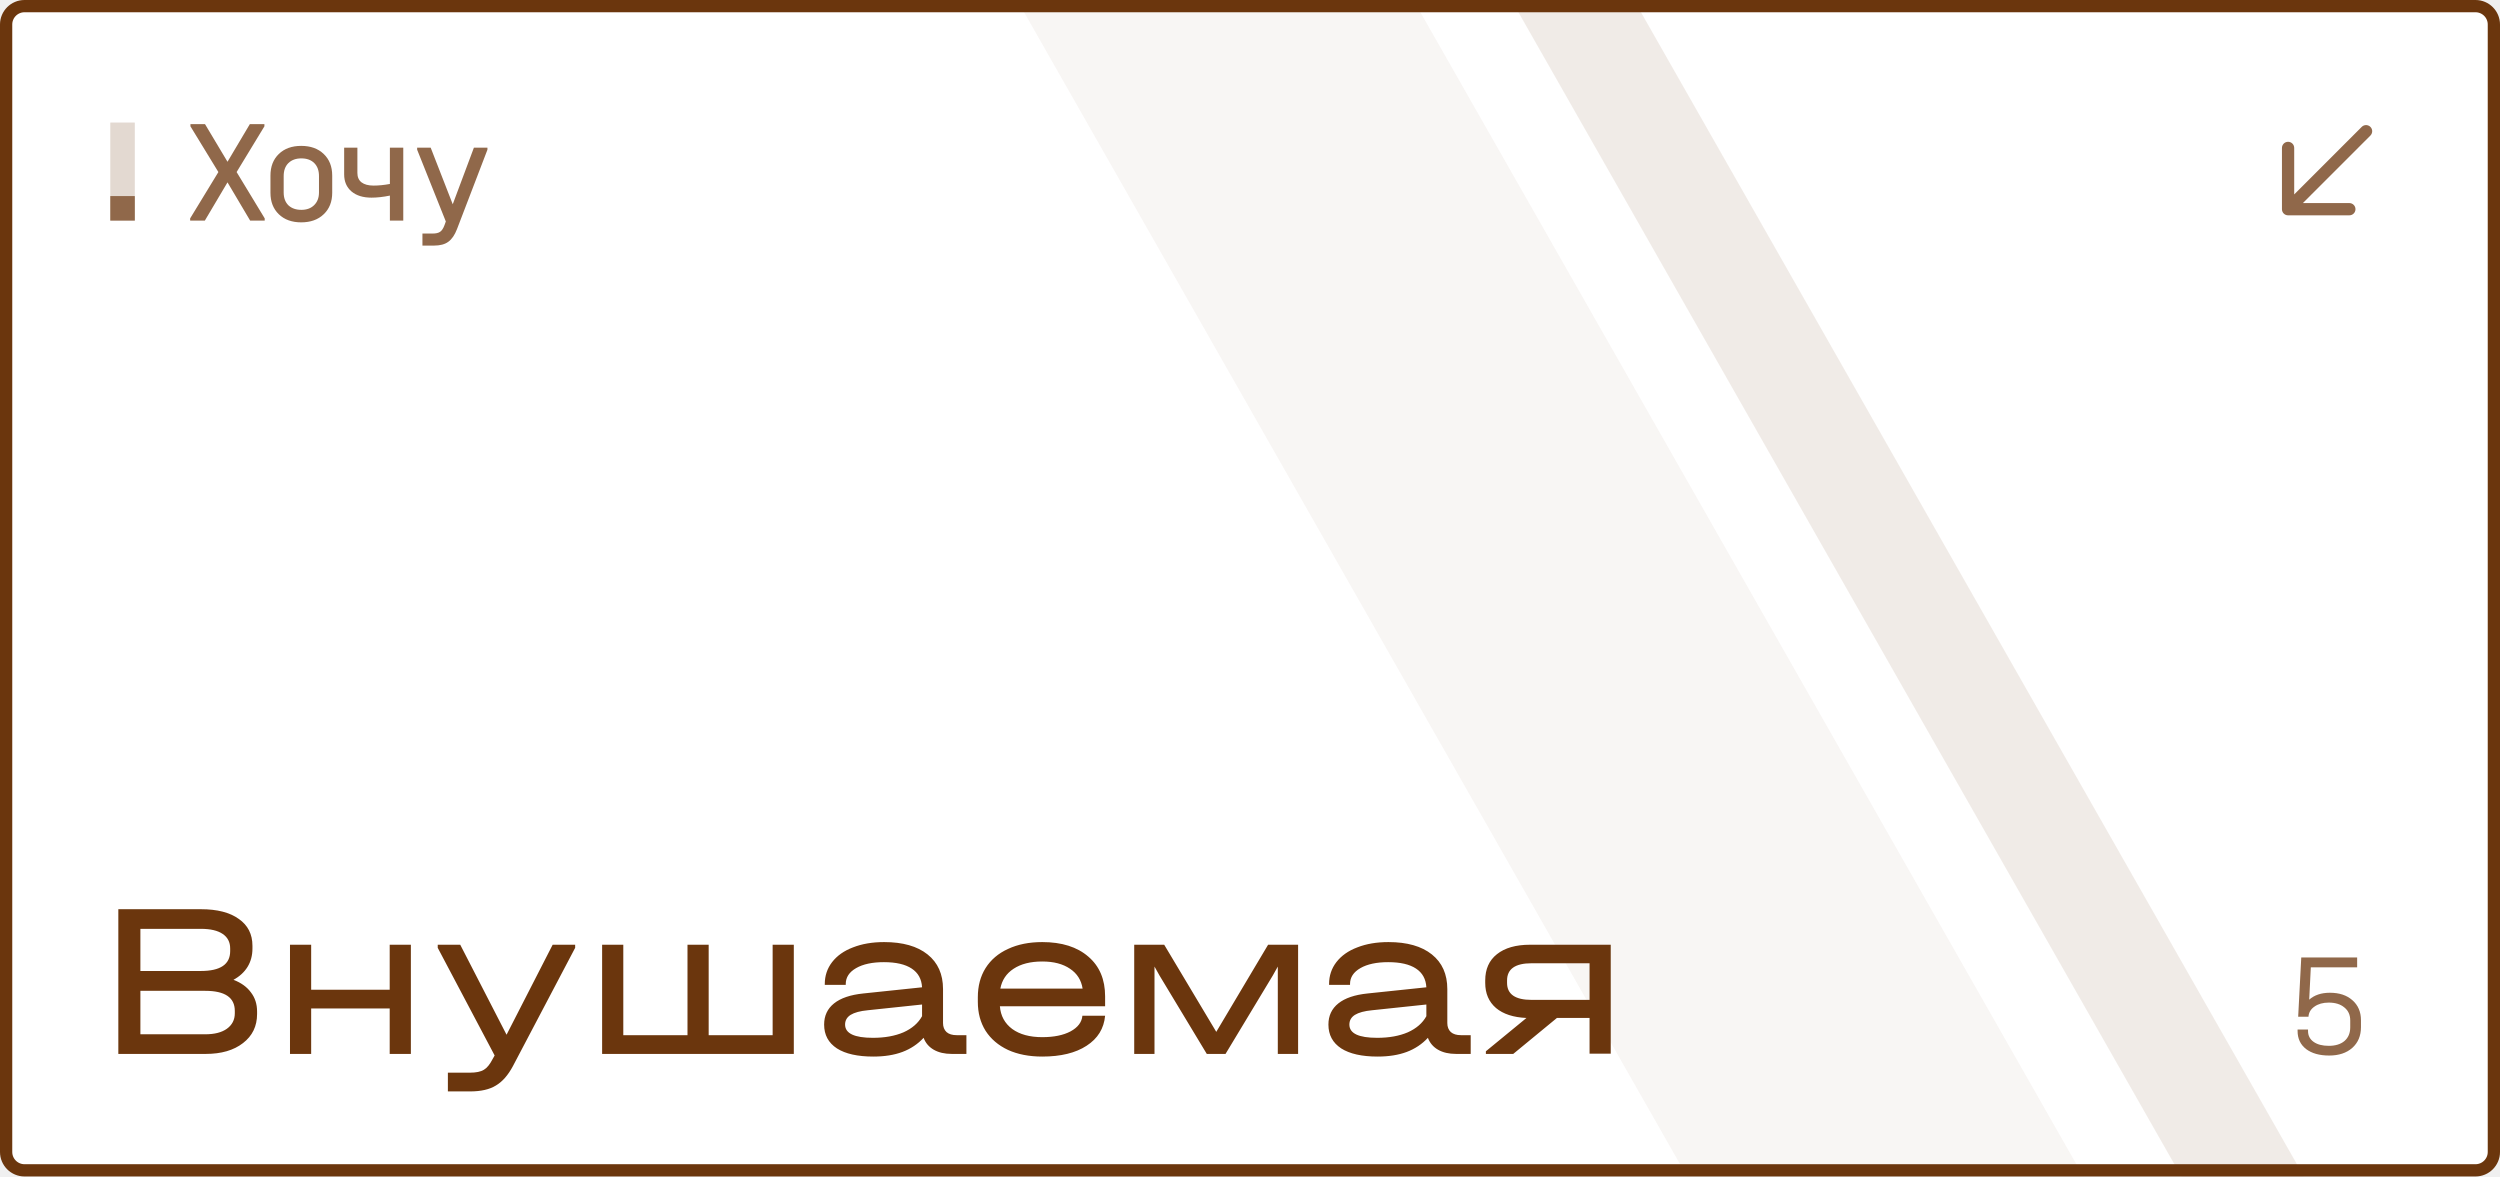
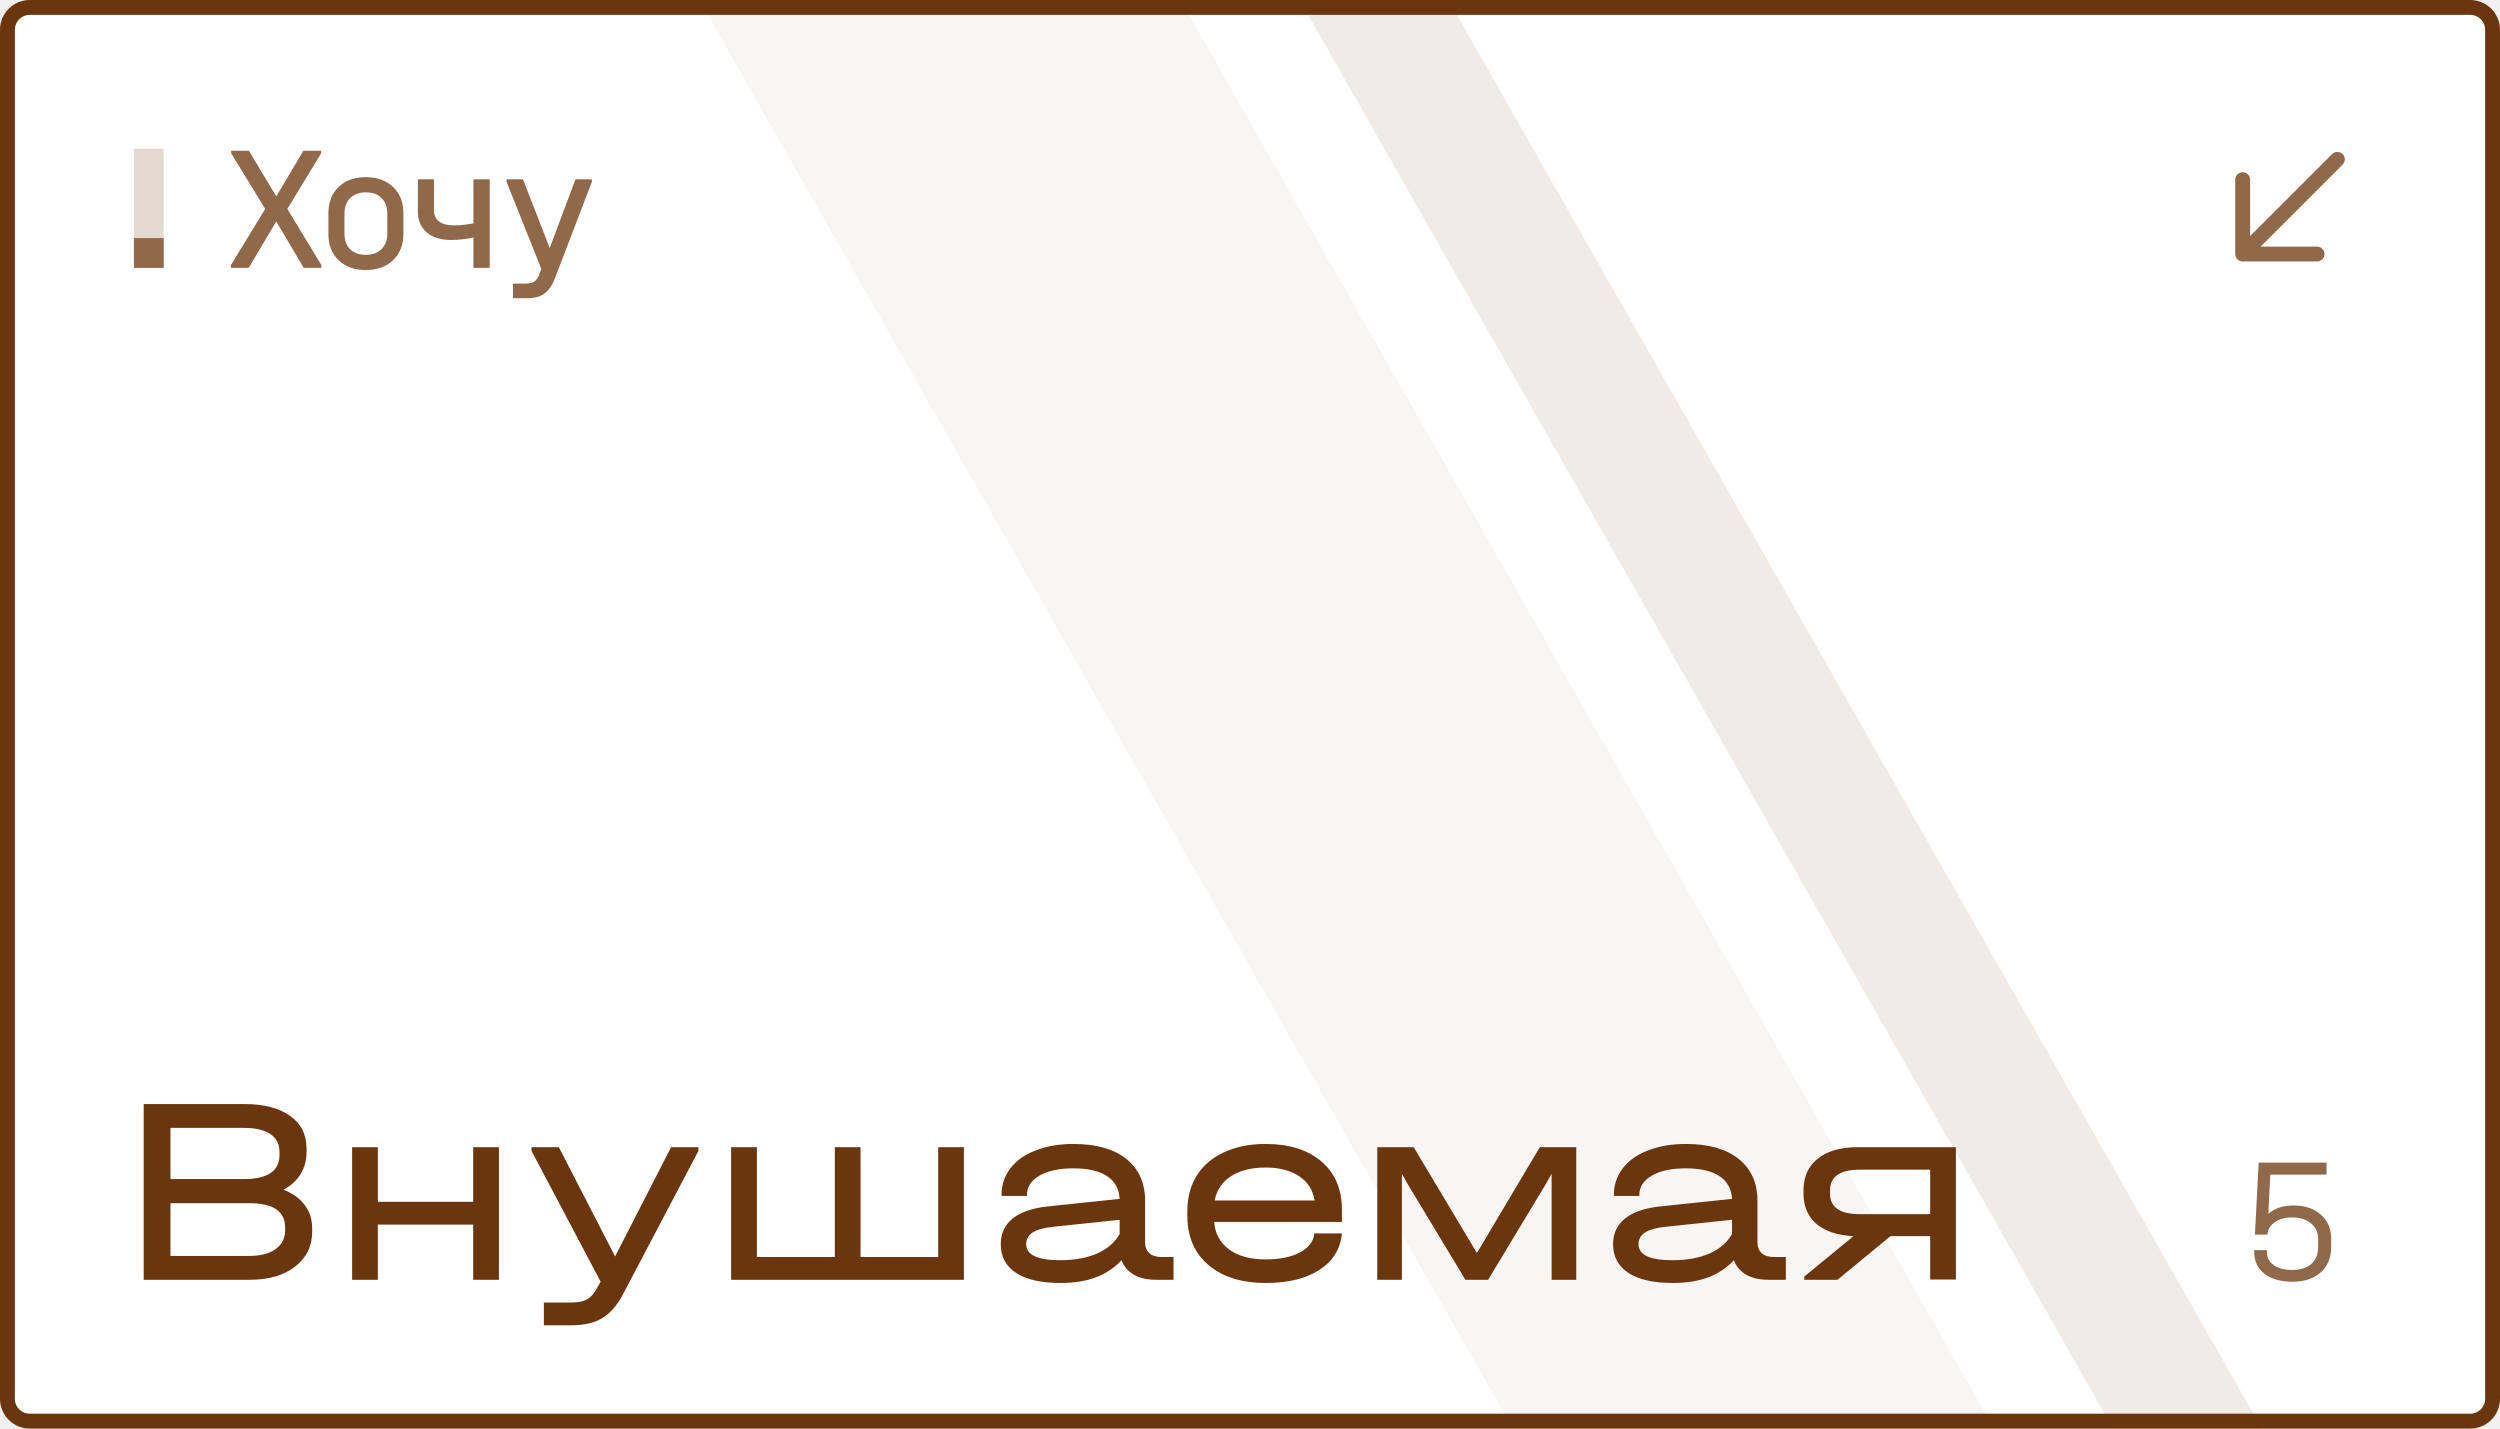
- <svg xmlns="http://www.w3.org/2000/svg" width="204" height="96" viewBox="0 0 204 96" fill="none">
-   <g clip-path="url(#clip0_1142_50023)">
-     <rect x="-0.5" y="0.5" width="203" height="95" rx="1.5" transform="matrix(-1 0 0 1 203 0)" fill="white" stroke="#6B360D" />
-     <path opacity="0.05" d="M170 96L115.333 0H83L137.667 96H170Z" fill="#6B360D" />
-     <path opacity="0.1" d="M133.333 0L188 96H178L123.333 0H133.333Z" fill="#6B360D" />
-     <path d="M19.052 79.952C19.676 80.192 20.15 80.534 20.474 80.978C20.81 81.41 20.978 81.932 20.978 82.544V82.742C20.978 83.738 20.594 84.53 19.826 85.118C19.07 85.706 18.056 86 16.784 86H9.656V74.192H16.406C17.726 74.192 18.752 74.456 19.484 74.984C20.228 75.5 20.6 76.232 20.6 77.18V77.396C20.6 77.96 20.468 78.458 20.204 78.89C19.94 79.322 19.556 79.676 19.052 79.952ZM11.456 75.794V79.232H16.388C17.984 79.232 18.782 78.692 18.782 77.612V77.396C18.782 76.88 18.578 76.484 18.17 76.208C17.762 75.932 17.174 75.794 16.406 75.794H11.456ZM19.16 82.49C19.16 81.398 18.356 80.852 16.748 80.852H11.456V84.398H16.748C17.504 84.398 18.092 84.248 18.512 83.948C18.944 83.636 19.16 83.216 19.16 82.688V82.49ZM25.391 77.09V80.762H31.799V77.09H33.527V86H31.799V82.292H25.391V86H23.663V77.09H25.391ZM46.933 77.09V77.342L41.857 86.99C41.461 87.734 40.999 88.262 40.471 88.574C39.955 88.898 39.247 89.06 38.347 89.06H36.547V87.53H38.347C38.851 87.53 39.229 87.452 39.481 87.296C39.733 87.152 39.973 86.858 40.201 86.414L40.363 86.126L35.719 77.342V77.09H37.555L41.335 84.434L45.097 77.09H46.933ZM50.861 77.09V84.47H56.099V77.09H57.828V84.47H63.047V77.09H64.775V86H49.133V77.09H50.861ZM78.859 84.47V86H77.671C77.082 86 76.591 85.886 76.195 85.658C75.799 85.43 75.522 85.106 75.367 84.686C74.886 85.202 74.311 85.586 73.638 85.838C72.966 86.09 72.174 86.216 71.263 86.216C69.978 86.216 68.989 85.994 68.293 85.55C67.597 85.094 67.249 84.446 67.249 83.606C67.249 82.886 67.519 82.31 68.058 81.878C68.599 81.446 69.391 81.176 70.434 81.068L75.24 80.564C75.204 79.892 74.922 79.382 74.394 79.034C73.867 78.686 73.111 78.512 72.126 78.512C71.178 78.512 70.422 78.674 69.859 78.998C69.294 79.322 69.013 79.754 69.013 80.294V80.366H67.302V80.294C67.302 79.622 67.501 79.028 67.897 78.512C68.305 77.984 68.874 77.582 69.606 77.306C70.338 77.018 71.184 76.874 72.144 76.874C73.668 76.874 74.85 77.21 75.691 77.882C76.531 78.554 76.951 79.496 76.951 80.708V83.48C76.951 83.792 77.046 84.038 77.239 84.218C77.43 84.386 77.707 84.47 78.067 84.47H78.859ZM71.227 84.686C72.198 84.686 73.032 84.536 73.728 84.236C74.424 83.924 74.928 83.486 75.24 82.922V81.968L70.812 82.436C70.189 82.496 69.721 82.622 69.409 82.814C69.109 83.006 68.959 83.27 68.959 83.606C68.959 84.326 69.715 84.686 71.227 84.686ZM90.177 82.112H81.591C81.651 82.892 81.987 83.51 82.599 83.966C83.211 84.41 84.027 84.632 85.047 84.632C85.995 84.632 86.763 84.476 87.351 84.164C87.951 83.84 88.275 83.414 88.323 82.886H90.177C90.081 83.93 89.577 84.746 88.665 85.334C87.765 85.922 86.559 86.216 85.047 86.216C83.979 86.216 83.049 86.036 82.257 85.676C81.465 85.304 80.853 84.782 80.421 84.11C80.001 83.438 79.791 82.652 79.791 81.752V81.374C79.791 80.462 80.001 79.67 80.421 78.998C80.853 78.314 81.465 77.792 82.257 77.432C83.049 77.06 83.979 76.874 85.047 76.874C86.643 76.874 87.897 77.27 88.809 78.062C89.721 78.842 90.177 79.922 90.177 81.302V82.112ZM85.047 78.458C84.087 78.458 83.307 78.656 82.707 79.052C82.119 79.436 81.759 79.976 81.627 80.672H88.341C88.233 79.976 87.891 79.436 87.315 79.052C86.739 78.656 85.983 78.458 85.047 78.458ZM105.925 77.09V86H104.269V78.872L103.855 79.61L100.003 86H98.474L94.621 79.61L94.207 78.872V86H92.552V77.09H94.999L99.248 84.2L103.477 77.09H105.925ZM120.009 84.47V86H118.821C118.233 86 117.741 85.886 117.345 85.658C116.949 85.43 116.673 85.106 116.517 84.686C116.037 85.202 115.461 85.586 114.789 85.838C114.117 86.09 113.325 86.216 112.413 86.216C111.129 86.216 110.139 85.994 109.443 85.55C108.747 85.094 108.399 84.446 108.399 83.606C108.399 82.886 108.669 82.31 109.209 81.878C109.749 81.446 110.541 81.176 111.585 81.068L116.391 80.564C116.355 79.892 116.073 79.382 115.545 79.034C115.017 78.686 114.261 78.512 113.277 78.512C112.329 78.512 111.573 78.674 111.009 78.998C110.445 79.322 110.163 79.754 110.163 80.294V80.366H108.453V80.294C108.453 79.622 108.651 79.028 109.047 78.512C109.455 77.984 110.025 77.582 110.757 77.306C111.489 77.018 112.335 76.874 113.295 76.874C114.819 76.874 116.001 77.21 116.841 77.882C117.681 78.554 118.101 79.496 118.101 80.708V83.48C118.101 83.792 118.197 84.038 118.389 84.218C118.581 84.386 118.857 84.47 119.217 84.47H120.009ZM112.377 84.686C113.349 84.686 114.183 84.536 114.879 84.236C115.575 83.924 116.079 83.486 116.391 82.922V81.968L111.963 82.436C111.339 82.496 110.871 82.622 110.559 82.814C110.259 83.006 110.109 83.27 110.109 83.606C110.109 84.326 110.865 84.686 112.377 84.686ZM131.436 85.982H129.708V83.066H127.044L123.48 86H121.248V85.784L124.56 83.066C123.492 83.018 122.664 82.748 122.076 82.256C121.488 81.752 121.194 81.068 121.194 80.204V80.006C121.194 79.082 121.512 78.368 122.148 77.864C122.796 77.348 123.696 77.09 124.848 77.09H131.436V85.982ZM129.708 81.59V78.602H124.974C123.642 78.602 122.976 79.07 122.976 80.006V80.204C122.976 81.128 123.642 81.59 124.974 81.59H129.708Z" fill="#6B360D" />
+ <svg xmlns="http://www.w3.org/2000/svg" width="168" height="96" viewBox="0 0 168 96" fill="none">
+   <g clip-path="url(#clip0_1403_51508)">
+     <rect x="-0.5" y="0.5" width="167" height="95" rx="1.5" transform="matrix(-1 0 0 1 167 0.000488281)" fill="white" stroke="#6B360D" />
+     <path opacity="0.05" d="M134 96.001L79.333 0H47L101.667 96.001H134Z" fill="#6B360D" />
+     <path opacity="0.1" d="M97.333 0L152 96.001H142L87.333 0H97.333Z" fill="#6B360D" />
+     <path d="M19.052 79.953C19.676 80.192 20.15 80.534 20.474 80.978C20.81 81.41 20.978 81.933 20.978 82.544V82.743C20.978 83.739 20.594 84.531 19.826 85.118C19.07 85.707 18.056 86.001 16.784 86.001H9.656V74.192H16.406C17.726 74.192 18.752 74.457 19.484 74.984C20.228 75.501 20.6 76.233 20.6 77.18V77.397C20.6 77.96 20.468 78.459 20.204 78.891C19.94 79.323 19.556 79.677 19.052 79.953ZM11.456 75.794V79.233H16.388C17.984 79.233 18.782 78.692 18.782 77.612V77.397C18.782 76.88 18.578 76.484 18.17 76.209C17.762 75.933 17.174 75.794 16.406 75.794H11.456ZM19.16 82.49C19.16 81.398 18.356 80.853 16.748 80.853H11.456V84.398H16.748C17.504 84.398 18.092 84.249 18.512 83.948C18.944 83.636 19.16 83.216 19.16 82.689V82.49ZM25.391 77.091V80.763H31.799V77.091H33.527V86.001H31.799V82.293H25.391V86.001H23.663V77.091H25.391ZM46.933 77.091V77.343L41.857 86.99C41.461 87.734 40.999 88.263 40.471 88.575C39.955 88.898 39.247 89.061 38.347 89.061H36.547V87.531H38.347C38.851 87.531 39.229 87.453 39.481 87.296C39.733 87.153 39.973 86.859 40.201 86.415L40.363 86.126L35.719 77.343V77.091H37.555L41.335 84.434L45.097 77.091H46.933ZM50.861 77.091V84.471H56.099V77.091H57.828V84.471H63.047V77.091H64.775V86.001H49.133V77.091H50.861ZM78.859 84.471V86.001H77.671C77.082 86.001 76.591 85.886 76.195 85.659C75.799 85.43 75.522 85.106 75.367 84.686C74.886 85.203 74.311 85.587 73.638 85.838C72.966 86.091 72.174 86.216 71.263 86.216C69.978 86.216 68.989 85.995 68.293 85.55C67.597 85.094 67.249 84.447 67.249 83.606C67.249 82.886 67.519 82.311 68.058 81.879C68.599 81.447 69.391 81.177 70.434 81.069L75.24 80.564C75.204 79.892 74.922 79.382 74.394 79.034C73.867 78.686 73.111 78.513 72.126 78.513C71.178 78.513 70.422 78.674 69.859 78.999C69.294 79.323 69.013 79.754 69.013 80.294V80.367H67.302V80.294C67.302 79.623 67.501 79.028 67.897 78.513C68.305 77.984 68.874 77.582 69.606 77.306C70.338 77.019 71.184 76.874 72.144 76.874C73.668 76.874 74.85 77.21 75.691 77.882C76.531 78.555 76.951 79.496 76.951 80.709V83.481C76.951 83.793 77.046 84.038 77.239 84.219C77.43 84.386 77.707 84.471 78.067 84.471H78.859ZM71.227 84.686C72.198 84.686 73.032 84.537 73.728 84.237C74.424 83.924 74.928 83.487 75.24 82.922V81.969L70.812 82.436C70.189 82.496 69.721 82.623 69.409 82.814C69.109 83.007 68.959 83.27 68.959 83.606C68.959 84.326 69.715 84.686 71.227 84.686ZM90.177 82.112H81.591C81.651 82.892 81.987 83.51 82.599 83.966C83.211 84.41 84.027 84.632 85.047 84.632C85.995 84.632 86.763 84.477 87.351 84.165C87.951 83.841 88.275 83.415 88.323 82.886H90.177C90.081 83.93 89.577 84.746 88.665 85.335C87.765 85.922 86.559 86.216 85.047 86.216C83.979 86.216 83.049 86.037 82.257 85.677C81.465 85.305 80.853 84.782 80.421 84.111C80.001 83.439 79.791 82.653 79.791 81.752V81.374C79.791 80.463 80.001 79.671 80.421 78.999C80.853 78.314 81.465 77.793 82.257 77.433C83.049 77.061 83.979 76.874 85.047 76.874C86.643 76.874 87.897 77.27 88.809 78.062C89.721 78.843 90.177 79.922 90.177 81.302V82.112ZM85.047 78.459C84.087 78.459 83.307 78.656 82.707 79.052C82.119 79.436 81.759 79.977 81.627 80.672H88.341C88.233 79.977 87.891 79.436 87.315 79.052C86.739 78.656 85.983 78.459 85.047 78.459ZM105.925 77.091V86.001H104.269V78.873L103.855 79.611L100.003 86.001H98.474L94.621 79.611L94.207 78.873V86.001H92.552V77.091H94.999L99.248 84.201L103.477 77.091H105.925ZM120.009 84.471V86.001H118.821C118.233 86.001 117.741 85.886 117.345 85.659C116.949 85.43 116.673 85.106 116.517 84.686C116.037 85.203 115.461 85.587 114.789 85.838C114.117 86.091 113.325 86.216 112.413 86.216C111.129 86.216 110.139 85.995 109.443 85.55C108.747 85.094 108.399 84.447 108.399 83.606C108.399 82.886 108.669 82.311 109.209 81.879C109.749 81.447 110.541 81.177 111.585 81.069L116.391 80.564C116.355 79.892 116.073 79.382 115.545 79.034C115.017 78.686 114.261 78.513 113.277 78.513C112.329 78.513 111.573 78.674 111.009 78.999C110.445 79.323 110.163 79.754 110.163 80.294V80.367H108.453V80.294C108.453 79.623 108.651 79.028 109.047 78.513C109.455 77.984 110.025 77.582 110.757 77.306C111.489 77.019 112.335 76.874 113.295 76.874C114.819 76.874 116.001 77.21 116.841 77.882C117.681 78.555 118.101 79.496 118.101 80.709V83.481C118.101 83.793 118.197 84.038 118.389 84.219C118.581 84.386 118.857 84.471 119.217 84.471H120.009ZM112.377 84.686C113.349 84.686 114.183 84.537 114.879 84.237C115.575 83.924 116.079 83.487 116.391 82.922V81.969L111.963 82.436C111.339 82.496 110.871 82.623 110.559 82.814C110.259 83.007 110.109 83.27 110.109 83.606C110.109 84.326 110.865 84.686 112.377 84.686ZM131.436 85.983H129.708V83.067H127.044L123.48 86.001H121.248V85.784L124.56 83.067C123.492 83.019 122.664 82.749 122.076 82.257C121.488 81.752 121.194 81.069 121.194 80.204V80.007C121.194 79.082 121.512 78.368 122.148 77.865C122.796 77.349 123.696 77.091 124.848 77.091H131.436V85.983ZM129.708 81.591V78.603H124.974C123.642 78.603 122.976 79.07 122.976 80.007V80.204C122.976 81.129 123.642 81.591 124.974 81.591H129.708Z" fill="#6B360D" />
    <g opacity="0.75">
-       <path d="M186.207 17.085C186.207 17.081 186.207 17.077 186.207 17.073C186.207 17.073 186.207 17.073 186.207 17.073C186.207 17.072 186.207 17.072 186.207 17.071C186.207 17.071 186.207 17.071 186.207 17.071L186.207 12.071C186.207 11.795 186.431 11.571 186.707 11.571C186.983 11.571 187.207 11.795 187.207 12.071V15.864L192.717 10.354C192.913 10.158 193.229 10.158 193.425 10.354C193.62 10.549 193.62 10.865 193.425 11.061L187.914 16.571L191.707 16.571C191.983 16.571 192.207 16.795 192.207 17.071C192.207 17.347 191.983 17.571 191.707 17.571L186.707 17.571C186.435 17.571 186.214 17.355 186.207 17.085Z" fill="#6B360D" />
+       <path d="M150.207 17.085C150.207 17.081 150.207 17.077 150.207 17.073C150.207 17.073 150.207 17.073 150.207 17.073C150.207 17.073 150.207 17.072 150.207 17.072C150.207 17.072 150.207 17.071 150.207 17.072L150.207 12.072C150.207 11.795 150.431 11.572 150.707 11.572C150.983 11.572 151.207 11.795 151.207 12.072V15.864L156.717 10.354C156.913 10.159 157.229 10.159 157.425 10.354C157.62 10.549 157.62 10.866 157.425 11.061L151.914 16.572L155.707 16.572C155.983 16.572 156.207 16.795 156.207 17.072C156.207 17.348 155.983 17.572 155.707 17.572L150.707 17.572C150.435 17.572 150.214 17.355 150.207 17.085Z" fill="#6B360D" />
    </g>
-     <path opacity="0.75" d="M21.6 17.82V18H20.412L18.564 14.88L16.716 18H15.516V17.82L17.82 14.04L15.54 10.308V10.128H16.728L18.564 13.2L20.388 10.128H21.576V10.308L19.308 14.04L21.6 17.82ZM24.576 18.144C23.817 18.144 23.209 17.924 22.753 17.484C22.297 17.044 22.069 16.46 22.069 15.732V14.328C22.069 13.592 22.297 13.004 22.753 12.564C23.209 12.124 23.817 11.904 24.576 11.904C25.345 11.904 25.956 12.124 26.413 12.564C26.877 13.004 27.108 13.592 27.108 14.328V15.732C27.108 16.46 26.877 17.044 26.413 17.484C25.956 17.924 25.345 18.144 24.576 18.144ZM24.588 17.124C25.029 17.124 25.377 16.996 25.633 16.74C25.896 16.484 26.029 16.14 26.029 15.708V14.364C26.029 13.916 25.901 13.564 25.645 13.308C25.389 13.052 25.037 12.924 24.588 12.924C24.148 12.924 23.797 13.052 23.532 13.308C23.276 13.564 23.148 13.916 23.148 14.364V15.708C23.148 16.148 23.276 16.496 23.532 16.752C23.797 17 24.148 17.124 24.588 17.124ZM32.907 12.048V18H31.815V15.96C31.271 16.072 30.771 16.128 30.315 16.128C29.627 16.128 29.083 15.96 28.683 15.624C28.283 15.28 28.083 14.816 28.083 14.232V12.048H29.163V14.112C29.163 14.448 29.275 14.704 29.499 14.88C29.731 15.056 30.059 15.144 30.483 15.144C30.891 15.144 31.335 15.1 31.815 15.012V12.048H32.907ZM39.775 12.048V12.216L37.291 18.696C37.107 19.176 36.871 19.52 36.583 19.728C36.303 19.936 35.915 20.04 35.419 20.04H34.471V19.056H35.323C35.571 19.056 35.763 19.012 35.899 18.924C36.043 18.836 36.167 18.652 36.271 18.372L36.379 18.072L34.039 12.216V12.048H35.143L36.943 16.668L38.671 12.048H39.775Z" fill="#6B360D" />
-     <path opacity="0.75" d="M190.123 81.008C190.891 81.008 191.503 81.212 191.959 81.62C192.423 82.028 192.655 82.572 192.655 83.252V83.816C192.655 84.52 192.419 85.084 191.947 85.508C191.475 85.924 190.847 86.132 190.063 86.132C189.271 86.132 188.643 85.956 188.179 85.604C187.715 85.244 187.483 84.752 187.483 84.128V84.008H188.335V84.128C188.335 84.504 188.487 84.8 188.791 85.016C189.095 85.232 189.507 85.34 190.027 85.34C190.571 85.34 190.999 85.208 191.311 84.944C191.623 84.672 191.779 84.3 191.779 83.828V83.264C191.779 82.816 191.619 82.464 191.299 82.208C190.987 81.944 190.563 81.812 190.027 81.812C189.555 81.812 189.167 81.92 188.863 82.136C188.559 82.344 188.395 82.62 188.371 82.964H187.531L187.783 78.128H192.343V78.932H188.563L188.431 81.572C188.855 81.196 189.419 81.008 190.123 81.008Z" fill="#6B360D" />
+     <path opacity="0.75" d="M21.6 17.82V18H20.412L18.564 14.88L16.716 18H15.516V17.82L17.82 14.04L15.54 10.309V10.129H16.728L18.564 13.2L20.388 10.129H21.576V10.309L19.308 14.04L21.6 17.82ZM24.576 18.145C23.817 18.145 23.209 17.924 22.753 17.485C22.297 17.044 22.069 16.46 22.069 15.732V14.329C22.069 13.592 22.297 13.005 22.753 12.565C23.209 12.124 23.817 11.905 24.576 11.905C25.345 11.905 25.956 12.124 26.413 12.565C26.877 13.005 27.108 13.592 27.108 14.329V15.732C27.108 16.46 26.877 17.044 26.413 17.485C25.956 17.924 25.345 18.145 24.576 18.145ZM24.588 17.125C25.029 17.125 25.377 16.997 25.633 16.741C25.896 16.485 26.029 16.14 26.029 15.709V14.364C26.029 13.916 25.901 13.565 25.645 13.309C25.389 13.053 25.037 12.925 24.588 12.925C24.148 12.925 23.797 13.053 23.532 13.309C23.276 13.565 23.148 13.916 23.148 14.364V15.709C23.148 16.148 23.276 16.497 23.532 16.753C23.797 17 24.148 17.125 24.588 17.125ZM32.907 12.049V18H31.815V15.96C31.271 16.073 30.771 16.128 30.315 16.128C29.627 16.128 29.083 15.96 28.683 15.624C28.283 15.28 28.083 14.816 28.083 14.232V12.049H29.163V14.113C29.163 14.448 29.275 14.704 29.499 14.88C29.731 15.056 30.059 15.145 30.483 15.145C30.891 15.145 31.335 15.101 31.815 15.012V12.049H32.907ZM39.775 12.049V12.216L37.291 18.697C37.107 19.177 36.871 19.52 36.583 19.729C36.303 19.936 35.915 20.041 35.419 20.041H34.471V19.056H35.323C35.571 19.056 35.763 19.012 35.899 18.924C36.043 18.837 36.167 18.652 36.271 18.372L36.379 18.073L34.039 12.216V12.049H35.143L36.943 16.669L38.671 12.049H39.775Z" fill="#6B360D" />
+     <path opacity="0.75" d="M154.123 81.008C154.891 81.008 155.503 81.213 155.959 81.621C156.423 82.028 156.655 82.573 156.655 83.252V83.817C156.655 84.52 156.419 85.085 155.947 85.508C155.475 85.924 154.847 86.132 154.063 86.132C153.271 86.132 152.643 85.957 152.179 85.605C151.715 85.245 151.483 84.752 151.483 84.129V84.008H152.335V84.129C152.335 84.504 152.487 84.8 152.791 85.016C153.095 85.233 153.507 85.341 154.027 85.341C154.571 85.341 154.999 85.209 155.311 84.945C155.623 84.672 155.779 84.3 155.779 83.829V83.264C155.779 82.817 155.619 82.465 155.299 82.209C154.987 81.945 154.563 81.812 154.027 81.812C153.555 81.812 153.167 81.921 152.863 82.136C152.559 82.344 152.395 82.621 152.371 82.965H151.531L151.783 78.129H156.343V78.933H152.563L152.431 81.573C152.855 81.197 153.419 81.008 154.123 81.008Z" fill="#6B360D" />
    <g opacity="0.75">
-       <rect opacity="0.25" x="9" y="10" width="2" height="8" fill="#6B360D" />
+       <rect opacity="0.25" x="9" y="10.001" width="2" height="8" fill="#6B360D" />
      <rect x="9" y="16" width="2" height="2" fill="#6B360D" />
    </g>
  </g>
  <defs>
-     <clipPath id="clip0_1142_50023">
-       <rect width="204" height="96" fill="white" />
+     <clipPath id="clip0_1403_51508">
+       <rect width="168" height="96" fill="white" transform="translate(0 0.000488281)" />
    </clipPath>
  </defs>
</svg>
